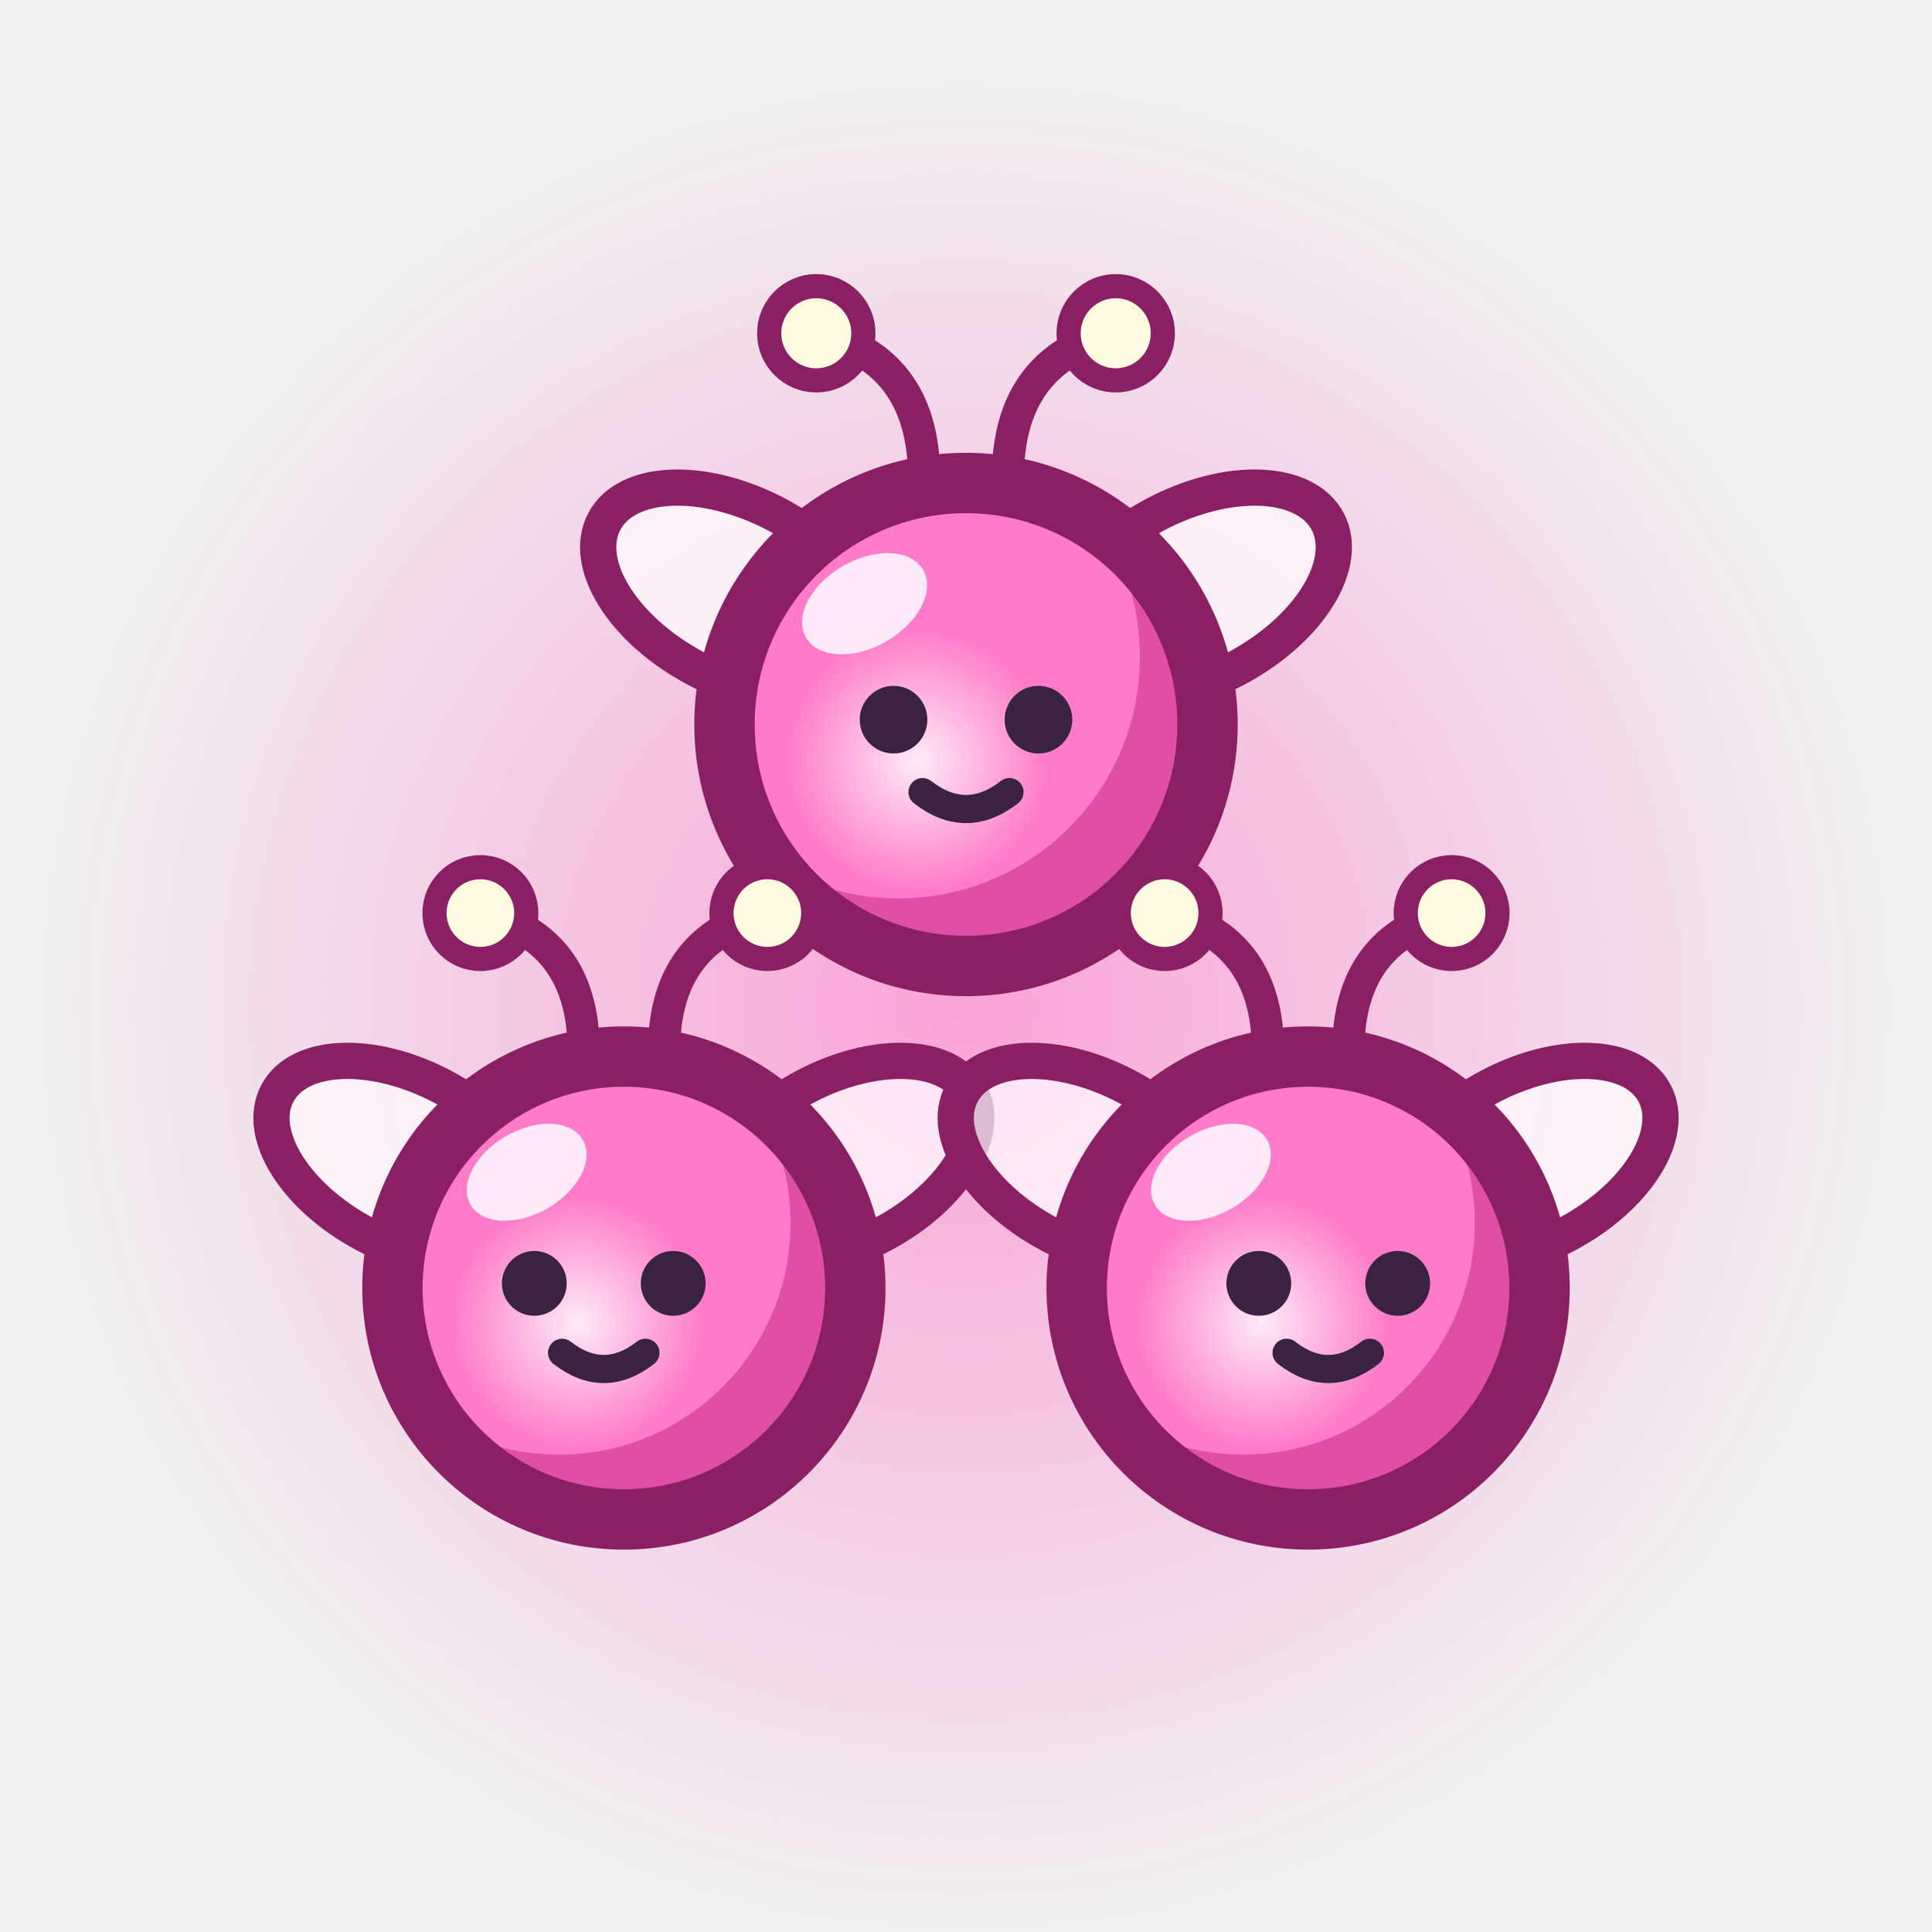
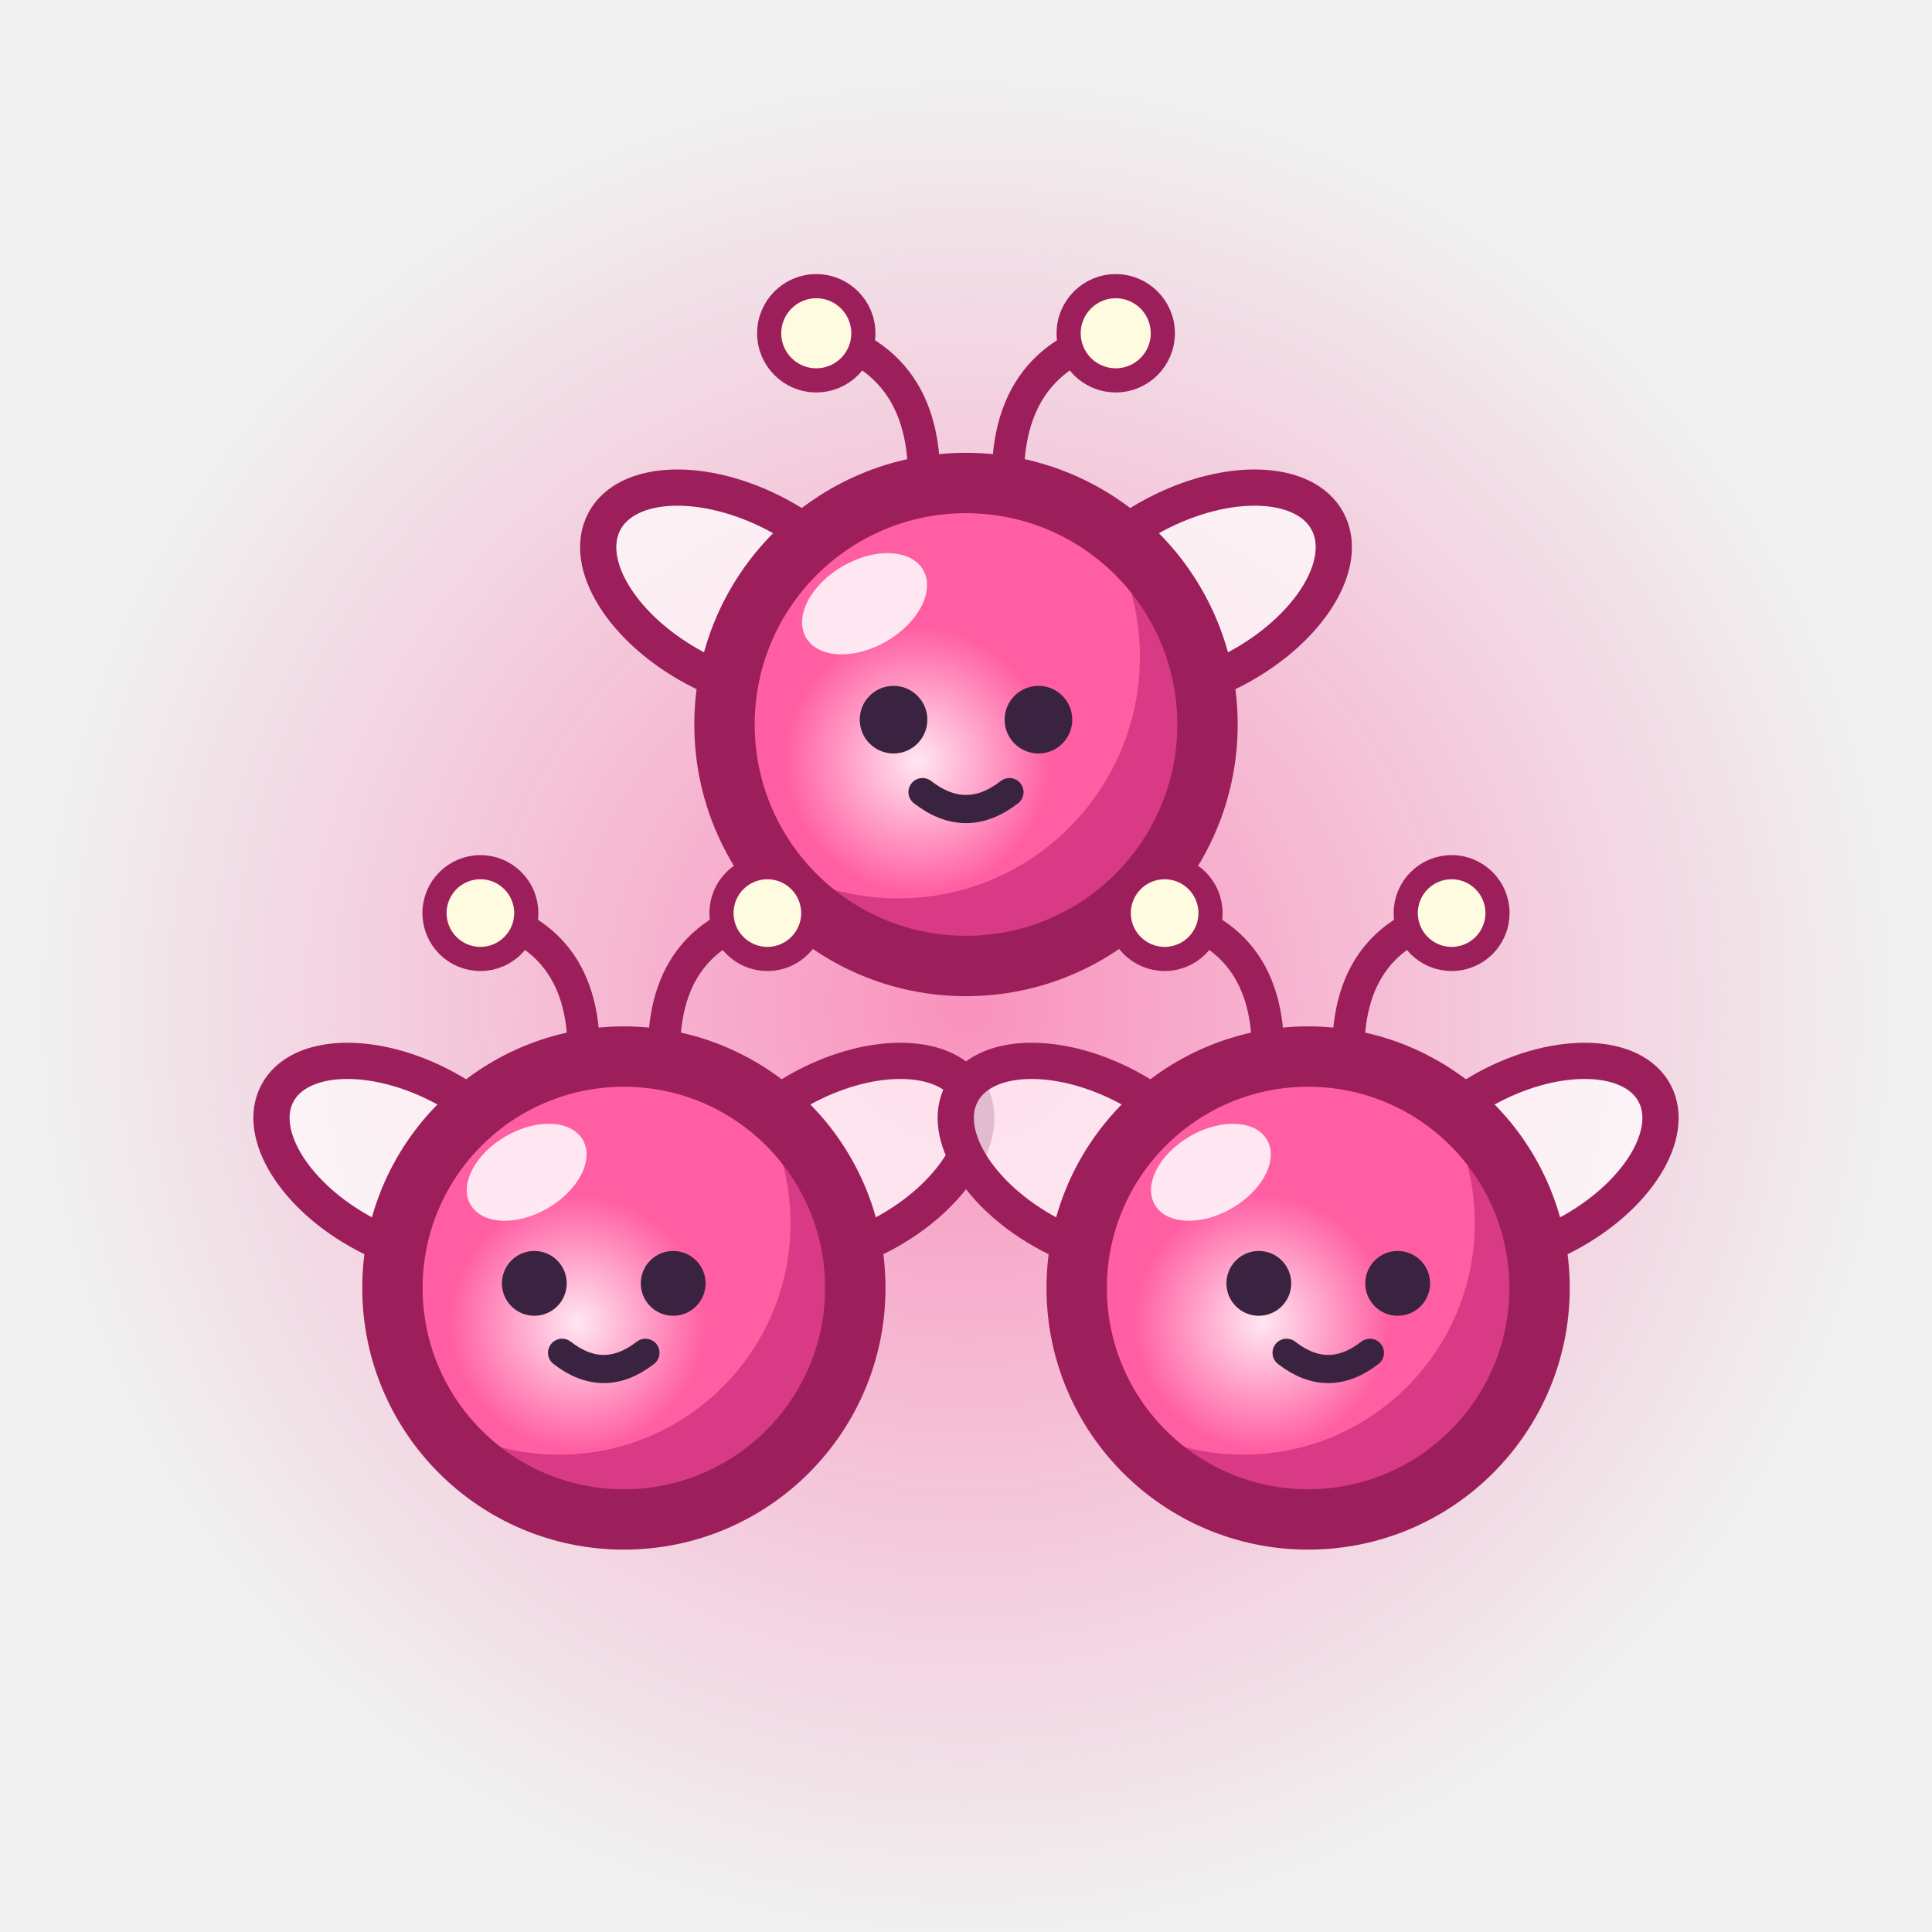
<svg xmlns="http://www.w3.org/2000/svg" width="96" height="96" viewBox="0 0 96 96">
  <radialGradient id="i31" cx="48" cy="50" r="46" gradientUnits="userSpaceOnUse">
-     <stop offset="0" stop-color="#ff7ac8" stop-opacity="0.65" />
-     <stop offset="0.55" stop-color="#ff7ac8" stop-opacity="0.28" />
-     <stop offset="1" stop-color="#ff7ac8" stop-opacity="0" />
+     <stop offset="0" stop-color="#ff5fa2" stop-opacity="0.65" />
+     <stop offset="0.55" stop-color="#ff5fa2" stop-opacity="0.28" />
+     <stop offset="1" stop-color="#ff5fa2" stop-opacity="0" />
  </radialGradient>
  <circle cx="48" cy="50" r="46" fill="url(#i31)" />
-   <ellipse cx="36.6" cy="29.4" rx="7.44" ry="4.32" transform="rotate(28 36.6 29.4)" fill="#ffffff" fill-opacity="0.7" stroke="#8a1f63" stroke-width="1.8" />
-   <ellipse cx="59.4" cy="29.4" rx="7.44" ry="4.32" transform="rotate(-28 59.4 29.4)" fill="#ffffff" fill-opacity="0.7" stroke="#8a1f63" stroke-width="1.8" />
-   <path d="M45.84 25.2Q46.56 18 40.56 16.56" fill="none" stroke="#8a1f63" stroke-width="1.6" stroke-linecap="round" stroke-linejoin="round" />
-   <circle cx="40.56" cy="16.56" r="2.34" fill="#fffbe0" stroke="#8a1f63" stroke-width="1.2" />
-   <path d="M50.16 25.2Q49.44 18 55.44 16.56" fill="none" stroke="#8a1f63" stroke-width="1.6" stroke-linecap="round" stroke-linejoin="round" />
-   <circle cx="55.44" cy="16.56" r="2.34" fill="#fffbe0" stroke="#8a1f63" stroke-width="1.2" />
+   <ellipse cx="36.6" cy="29.4" rx="7.44" ry="4.32" transform="rotate(28 36.6 29.4)" fill="#ffffff" fill-opacity="0.7" stroke="#9c1f5c" stroke-width="1.8" />
+   <ellipse cx="59.4" cy="29.4" rx="7.44" ry="4.32" transform="rotate(-28 59.4 29.4)" fill="#ffffff" fill-opacity="0.7" stroke="#9c1f5c" stroke-width="1.8" />
+   <path d="M45.84 25.2Q46.56 18 40.56 16.56" fill="none" stroke="#9c1f5c" stroke-width="1.6" stroke-linecap="round" stroke-linejoin="round" />
+   <circle cx="40.56" cy="16.56" r="2.34" fill="#fffbe0" stroke="#9c1f5c" stroke-width="1.2" />
+   <path d="M50.16 25.2Q49.44 18 55.44 16.56" fill="none" stroke="#9c1f5c" stroke-width="1.6" stroke-linecap="round" stroke-linejoin="round" />
+   <circle cx="55.44" cy="16.56" r="2.34" fill="#fffbe0" stroke="#9c1f5c" stroke-width="1.2" />
  <radialGradient id="i32" cx="45.6" cy="37.8" r="13.2" gradientUnits="userSpaceOnUse">
    <stop offset="0" stop-color="#ffffff" stop-opacity="0.85" />
    <stop offset="0.5" stop-color="#ffffff" stop-opacity="0" />
  </radialGradient>
  <clipPath id="i33">
    <path d="M36 36A12 12 0 1 0 60 36A12 12 0 1 0 36 36Z" />
  </clipPath>
  <g clip-path="url(#i33)">
-     <path d="M36 36A12 12 0 1 0 60 36A12 12 0 1 0 36 36Z" fill="#e04ea6" />
-     <path d="M36 36A12 12 0 1 0 60 36A12 12 0 1 0 36 36Z" fill="#ff7ac8" transform="translate(-3.36 -3.36)" />
+     <path d="M36 36A12 12 0 1 0 60 36A12 12 0 1 0 36 36Z" fill="#d83a85" />
+     <path d="M36 36A12 12 0 1 0 60 36A12 12 0 1 0 36 36Z" fill="#ff5fa2" transform="translate(-3.36 -3.36)" />
    <circle cx="48" cy="36" r="12" fill="url(#i32)" />
    <ellipse cx="42.96" cy="30" rx="3.36" ry="2.16" transform="rotate(-30 42.96 30)" fill="#fff" opacity="0.85" />
  </g>
-   <path d="M36 36A12 12 0 1 0 60 36A12 12 0 1 0 36 36Z" fill="none" stroke="#8a1f63" stroke-width="3" stroke-linejoin="round" />
+   <path d="M36 36A12 12 0 1 0 60 36A12 12 0 1 0 36 36Z" fill="none" stroke="#9c1f5c" stroke-width="3" stroke-linejoin="round" />
  <circle cx="44.4" cy="35.76" r="1.68" fill="#3a2340" />
  <circle cx="51.6" cy="35.76" r="1.68" fill="#3a2340" />
  <path d="M45.84 39.36Q48 41.04 50.16 39.36" fill="none" stroke="#3a2340" stroke-width="1.4" stroke-linecap="round" stroke-linejoin="round" />
-   <ellipse cx="20.08" cy="57.67" rx="7.13" ry="4.14" transform="rotate(28 20.08 57.67)" fill="#ffffff" fill-opacity="0.7" stroke="#8a1f63" stroke-width="1.8" />
-   <ellipse cx="41.92" cy="57.67" rx="7.13" ry="4.14" transform="rotate(-28 41.92 57.67)" fill="#ffffff" fill-opacity="0.7" stroke="#8a1f63" stroke-width="1.8" />
-   <path d="M28.93 53.65Q29.62 46.75 23.87 45.37" fill="none" stroke="#8a1f63" stroke-width="1.6" stroke-linecap="round" stroke-linejoin="round" />
-   <circle cx="23.87" cy="45.37" r="2.28" fill="#fffbe0" stroke="#8a1f63" stroke-width="1.2" />
-   <path d="M33.07 53.65Q32.38 46.75 38.13 45.37" fill="none" stroke="#8a1f63" stroke-width="1.6" stroke-linecap="round" stroke-linejoin="round" />
-   <circle cx="38.13" cy="45.37" r="2.28" fill="#fffbe0" stroke="#8a1f63" stroke-width="1.2" />
+   <ellipse cx="20.08" cy="57.67" rx="7.13" ry="4.14" transform="rotate(28 20.08 57.67)" fill="#ffffff" fill-opacity="0.7" stroke="#9c1f5c" stroke-width="1.8" />
+   <ellipse cx="41.92" cy="57.67" rx="7.13" ry="4.14" transform="rotate(-28 41.92 57.67)" fill="#ffffff" fill-opacity="0.7" stroke="#9c1f5c" stroke-width="1.8" />
+   <path d="M28.93 53.65Q29.62 46.75 23.87 45.37" fill="none" stroke="#9c1f5c" stroke-width="1.6" stroke-linecap="round" stroke-linejoin="round" />
+   <circle cx="23.87" cy="45.37" r="2.28" fill="#fffbe0" stroke="#9c1f5c" stroke-width="1.2" />
+   <path d="M33.07 53.65Q32.38 46.75 38.13 45.37" fill="none" stroke="#9c1f5c" stroke-width="1.6" stroke-linecap="round" stroke-linejoin="round" />
+   <circle cx="38.13" cy="45.37" r="2.28" fill="#fffbe0" stroke="#9c1f5c" stroke-width="1.2" />
  <radialGradient id="i34" cx="28.7" cy="65.72" r="12.65" gradientUnits="userSpaceOnUse">
    <stop offset="0" stop-color="#ffffff" stop-opacity="0.85" />
    <stop offset="0.5" stop-color="#ffffff" stop-opacity="0" />
  </radialGradient>
  <clipPath id="i35">
    <path d="M19.5 64A11.5 11.5 0 1 0 42.5 64A11.5 11.5 0 1 0 19.5 64Z" />
  </clipPath>
  <g clip-path="url(#i35)">
-     <path d="M19.5 64A11.5 11.5 0 1 0 42.5 64A11.5 11.5 0 1 0 19.5 64Z" fill="#e04ea6" />
-     <path d="M19.5 64A11.5 11.5 0 1 0 42.5 64A11.5 11.5 0 1 0 19.5 64Z" fill="#ff7ac8" transform="translate(-3.22 -3.22)" />
+     <path d="M19.5 64A11.5 11.5 0 1 0 42.5 64A11.5 11.5 0 1 0 19.5 64Z" fill="#d83a85" />
+     <path d="M19.5 64A11.5 11.5 0 1 0 42.5 64A11.5 11.5 0 1 0 19.5 64Z" fill="#ff5fa2" transform="translate(-3.22 -3.22)" />
    <circle cx="31" cy="64" r="11.5" fill="url(#i34)" />
    <ellipse cx="26.17" cy="58.25" rx="3.22" ry="2.07" transform="rotate(-30 26.17 58.25)" fill="#fff" opacity="0.85" />
  </g>
-   <path d="M19.5 64A11.5 11.5 0 1 0 42.5 64A11.5 11.5 0 1 0 19.5 64Z" fill="none" stroke="#8a1f63" stroke-width="3" stroke-linejoin="round" />
+   <path d="M19.5 64A11.5 11.5 0 1 0 42.5 64A11.5 11.5 0 1 0 19.5 64Z" fill="none" stroke="#9c1f5c" stroke-width="3" stroke-linejoin="round" />
  <circle cx="26.55" cy="63.77" r="1.61" fill="#3a2340" />
  <circle cx="33.45" cy="63.77" r="1.61" fill="#3a2340" />
  <path d="M27.93 67.22Q30 68.83 32.07 67.22" fill="none" stroke="#3a2340" stroke-width="1.4" stroke-linecap="round" stroke-linejoin="round" />
-   <ellipse cx="54.08" cy="57.67" rx="7.13" ry="4.14" transform="rotate(28 54.08 57.67)" fill="#ffffff" fill-opacity="0.7" stroke="#8a1f63" stroke-width="1.8" />
-   <ellipse cx="75.92" cy="57.67" rx="7.13" ry="4.14" transform="rotate(-28 75.92 57.67)" fill="#ffffff" fill-opacity="0.7" stroke="#8a1f63" stroke-width="1.8" />
-   <path d="M62.93 53.65Q63.62 46.75 57.87 45.37" fill="none" stroke="#8a1f63" stroke-width="1.6" stroke-linecap="round" stroke-linejoin="round" />
-   <circle cx="57.87" cy="45.37" r="2.28" fill="#fffbe0" stroke="#8a1f63" stroke-width="1.2" />
-   <path d="M67.07 53.65Q66.38 46.75 72.13 45.37" fill="none" stroke="#8a1f63" stroke-width="1.6" stroke-linecap="round" stroke-linejoin="round" />
-   <circle cx="72.13" cy="45.37" r="2.28" fill="#fffbe0" stroke="#8a1f63" stroke-width="1.2" />
+   <ellipse cx="54.08" cy="57.67" rx="7.13" ry="4.14" transform="rotate(28 54.08 57.67)" fill="#ffffff" fill-opacity="0.7" stroke="#9c1f5c" stroke-width="1.8" />
+   <ellipse cx="75.92" cy="57.67" rx="7.13" ry="4.14" transform="rotate(-28 75.92 57.67)" fill="#ffffff" fill-opacity="0.7" stroke="#9c1f5c" stroke-width="1.8" />
+   <path d="M62.93 53.65Q63.62 46.75 57.87 45.37" fill="none" stroke="#9c1f5c" stroke-width="1.6" stroke-linecap="round" stroke-linejoin="round" />
+   <circle cx="57.87" cy="45.37" r="2.28" fill="#fffbe0" stroke="#9c1f5c" stroke-width="1.2" />
+   <path d="M67.07 53.65Q66.38 46.75 72.13 45.37" fill="none" stroke="#9c1f5c" stroke-width="1.6" stroke-linecap="round" stroke-linejoin="round" />
+   <circle cx="72.13" cy="45.37" r="2.28" fill="#fffbe0" stroke="#9c1f5c" stroke-width="1.2" />
  <radialGradient id="i36" cx="62.7" cy="65.72" r="12.65" gradientUnits="userSpaceOnUse">
    <stop offset="0" stop-color="#ffffff" stop-opacity="0.85" />
    <stop offset="0.5" stop-color="#ffffff" stop-opacity="0" />
  </radialGradient>
  <clipPath id="i37">
    <path d="M53.5 64A11.5 11.5 0 1 0 76.5 64A11.5 11.5 0 1 0 53.5 64Z" />
  </clipPath>
  <g clip-path="url(#i37)">
-     <path d="M53.5 64A11.5 11.5 0 1 0 76.5 64A11.5 11.5 0 1 0 53.5 64Z" fill="#e04ea6" />
-     <path d="M53.5 64A11.5 11.5 0 1 0 76.5 64A11.5 11.5 0 1 0 53.5 64Z" fill="#ff7ac8" transform="translate(-3.22 -3.22)" />
+     <path d="M53.5 64A11.5 11.5 0 1 0 76.5 64A11.5 11.5 0 1 0 53.5 64Z" fill="#d83a85" />
+     <path d="M53.5 64A11.5 11.5 0 1 0 76.5 64A11.5 11.5 0 1 0 53.5 64Z" fill="#ff5fa2" transform="translate(-3.22 -3.22)" />
    <circle cx="65" cy="64" r="11.5" fill="url(#i36)" />
    <ellipse cx="60.17" cy="58.25" rx="3.22" ry="2.07" transform="rotate(-30 60.17 58.25)" fill="#fff" opacity="0.85" />
  </g>
-   <path d="M53.5 64A11.5 11.5 0 1 0 76.5 64A11.5 11.5 0 1 0 53.5 64Z" fill="none" stroke="#8a1f63" stroke-width="3" stroke-linejoin="round" />
+   <path d="M53.5 64A11.5 11.5 0 1 0 76.5 64A11.5 11.5 0 1 0 53.5 64Z" fill="none" stroke="#9c1f5c" stroke-width="3" stroke-linejoin="round" />
  <circle cx="62.55" cy="63.77" r="1.61" fill="#3a2340" />
  <circle cx="69.45" cy="63.77" r="1.61" fill="#3a2340" />
  <path d="M63.93 67.22Q66 68.83 68.07 67.22" fill="none" stroke="#3a2340" stroke-width="1.4" stroke-linecap="round" stroke-linejoin="round" />
</svg>
